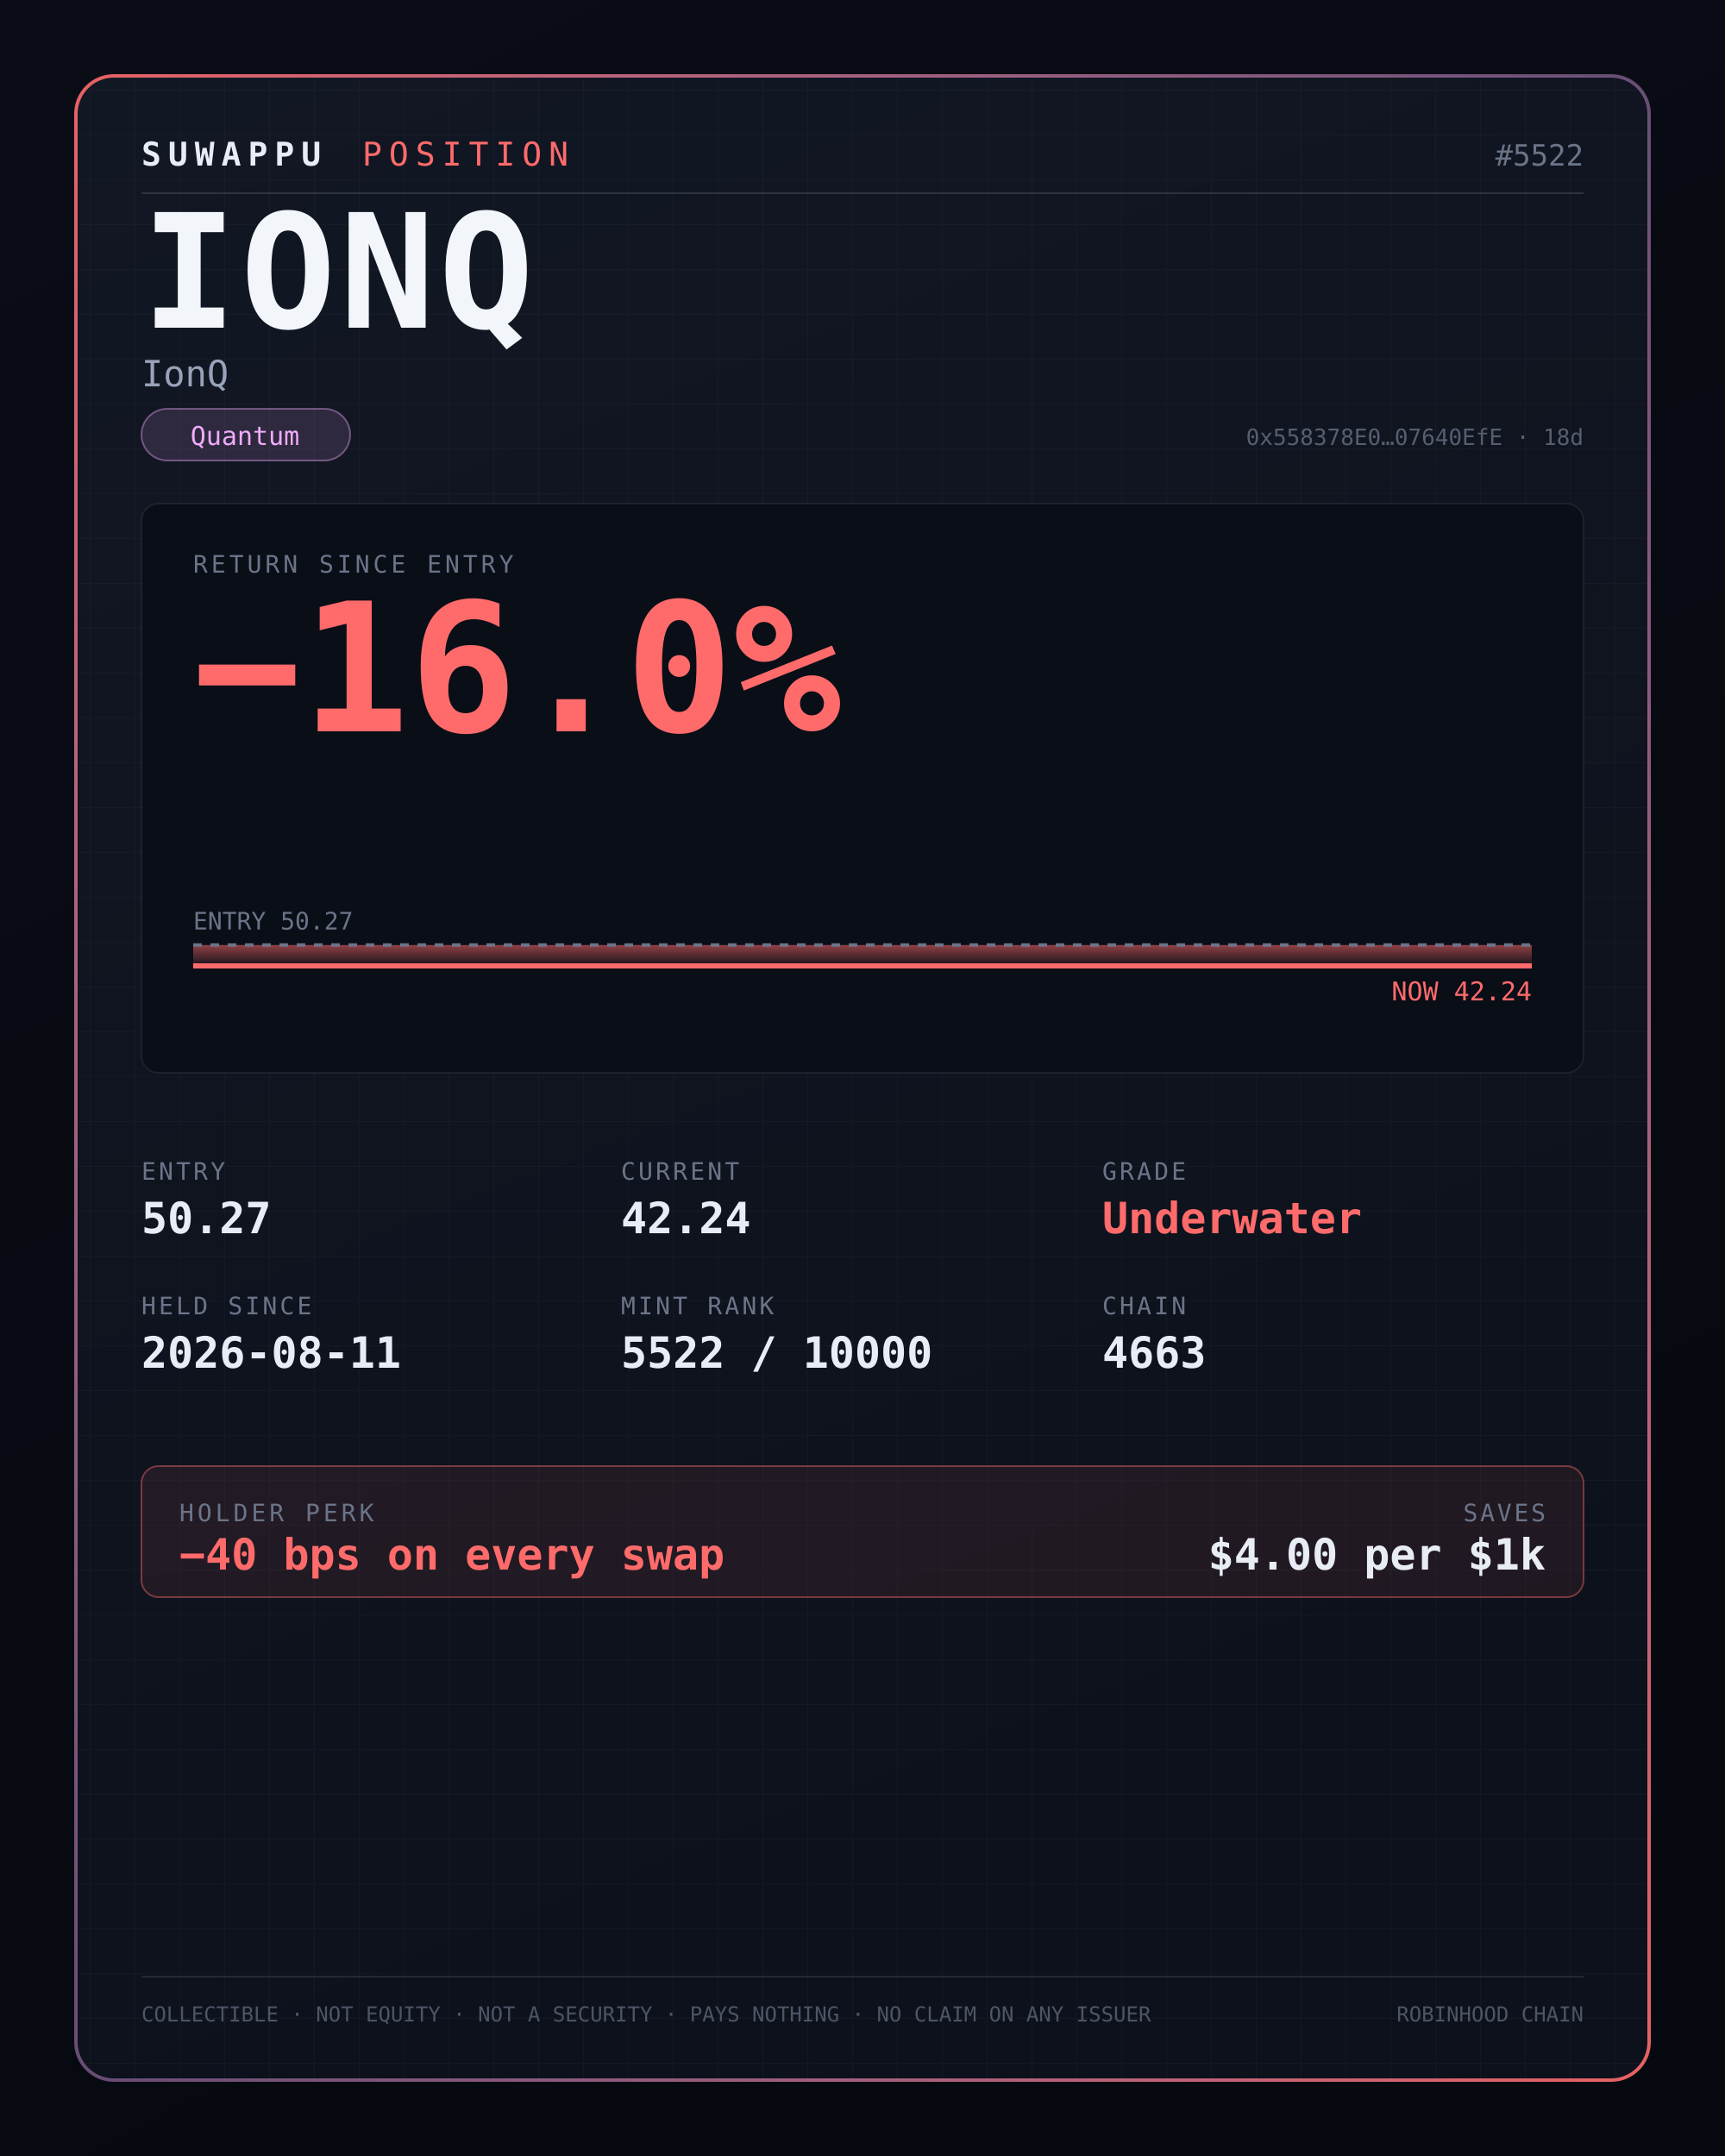
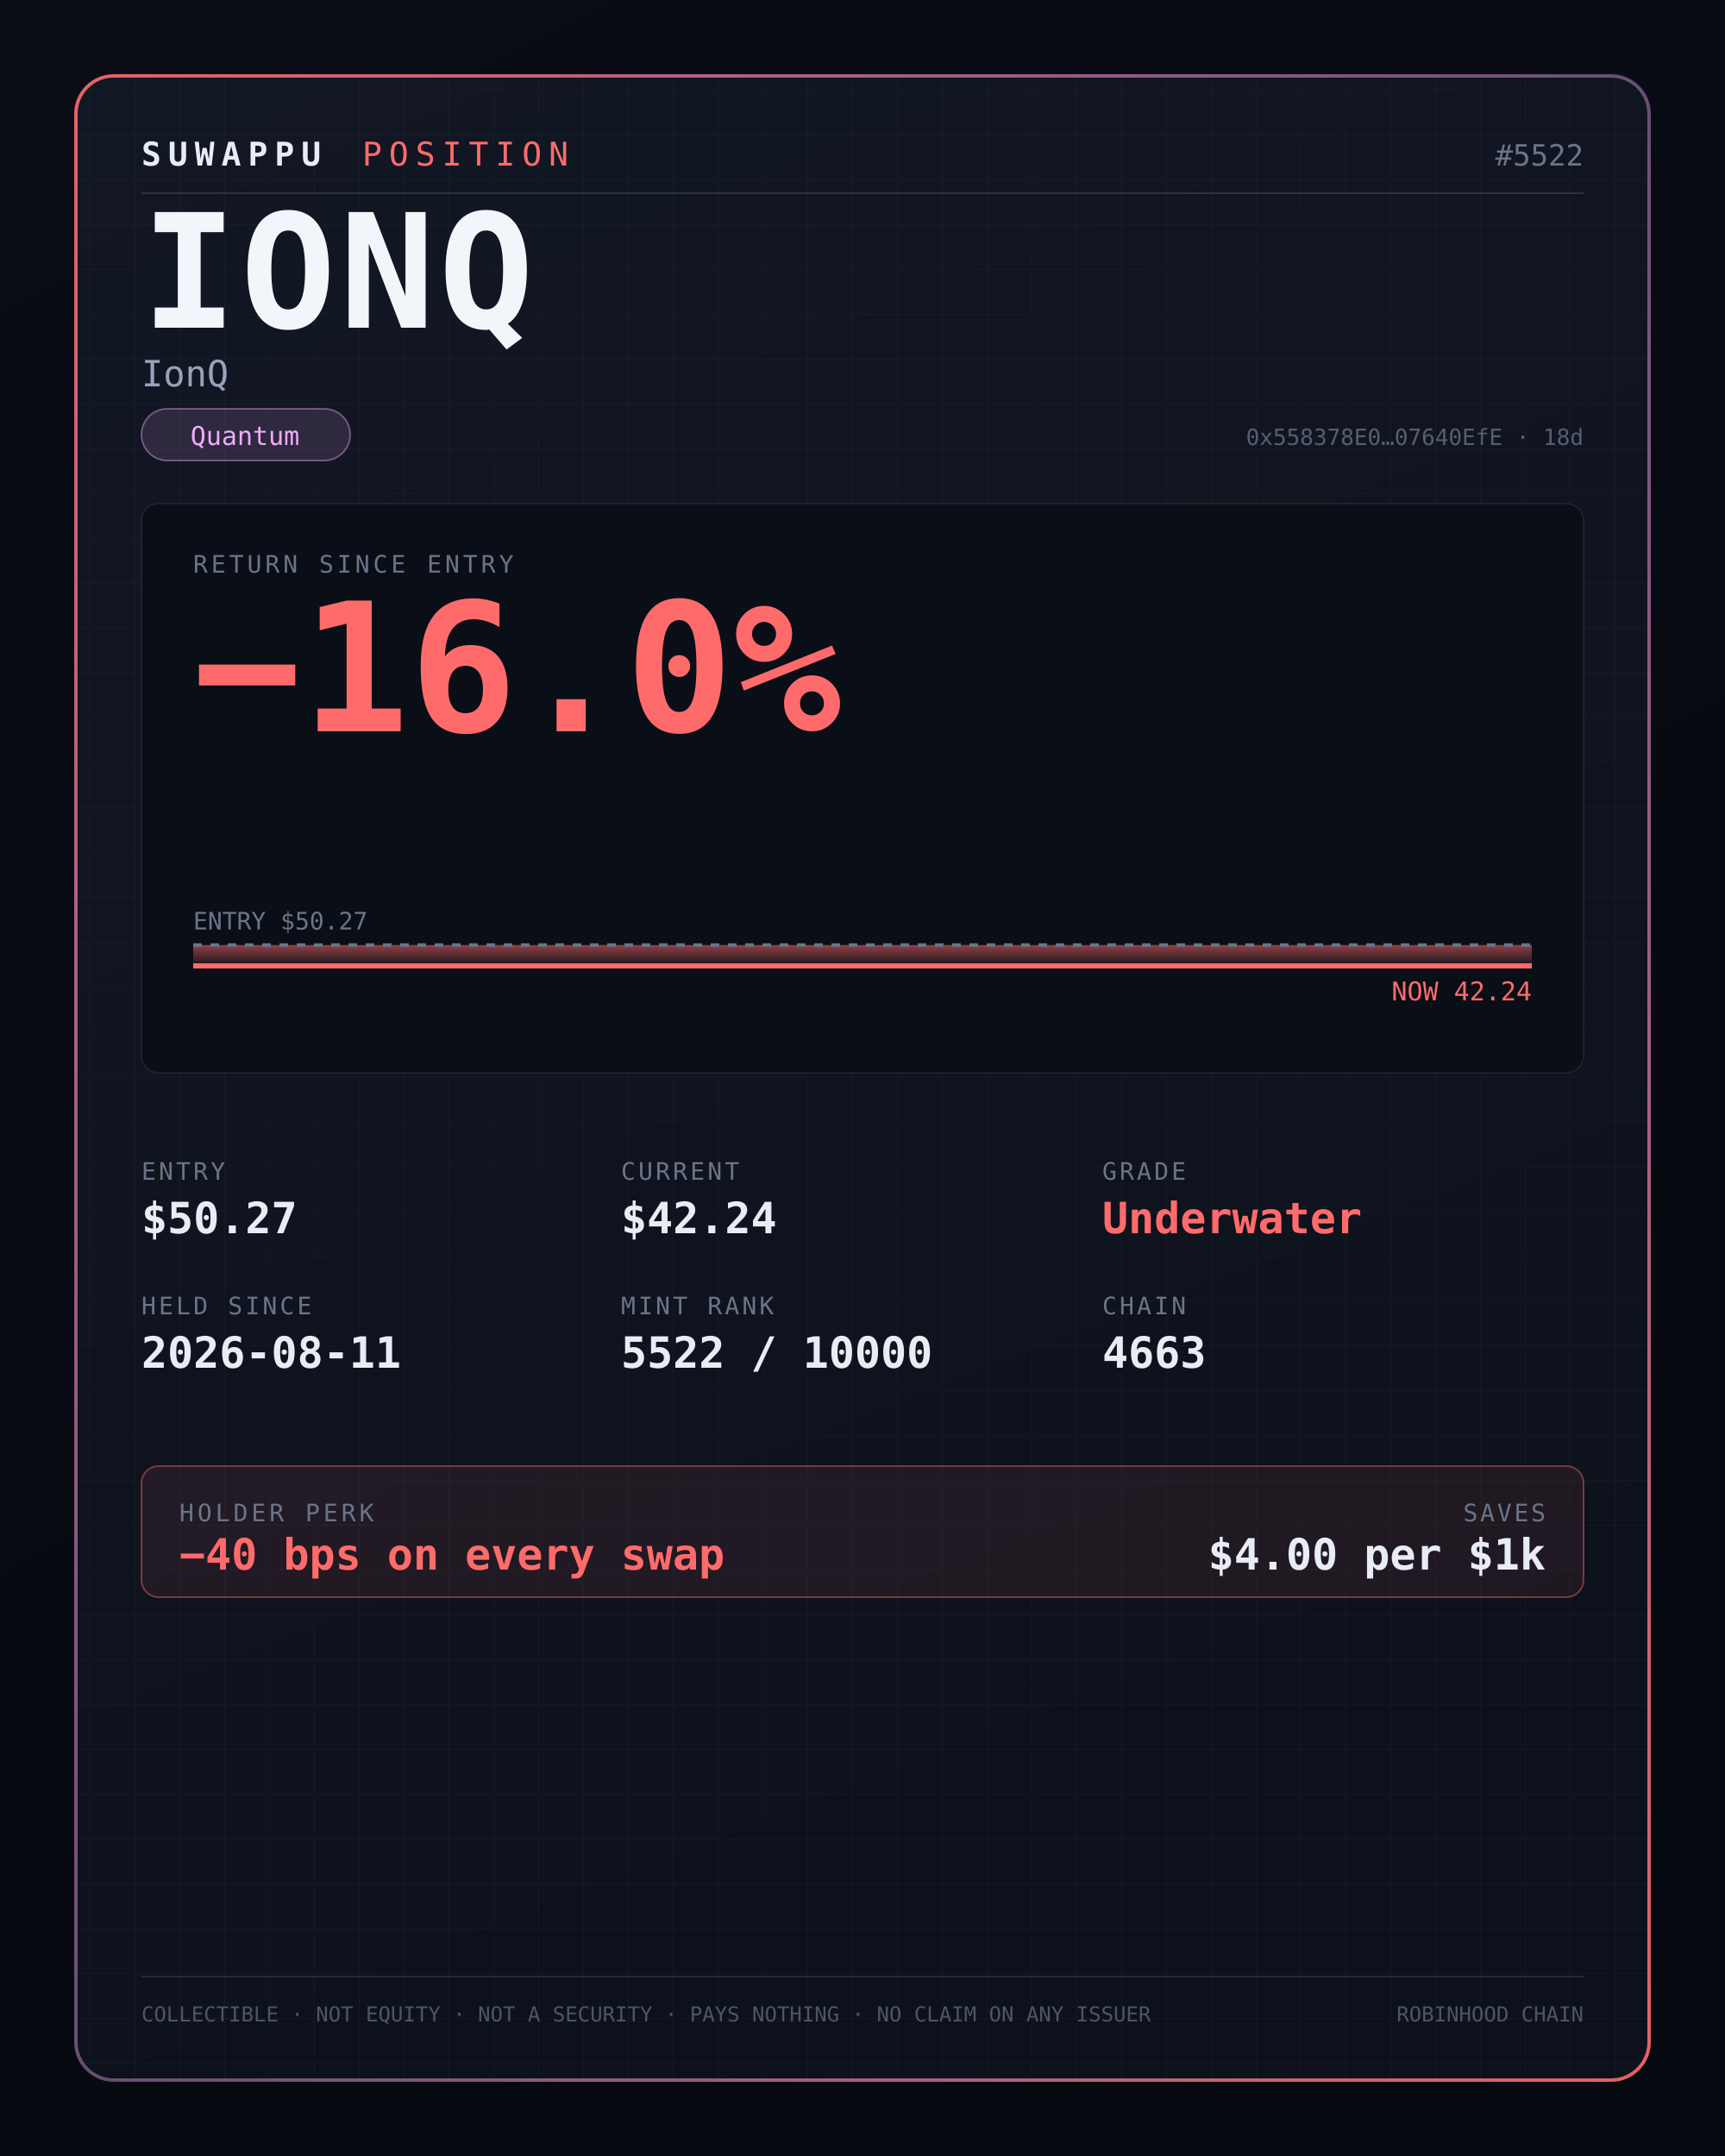
<svg xmlns="http://www.w3.org/2000/svg" viewBox="0 0 1000 1250" width="1000" height="1250">
  <defs>
    <linearGradient id="bg" x1="0" y1="0" x2="0.4" y2="1">
      <stop offset="0" stop-color="#0a0d16" />
      <stop offset="1" stop-color="#070910" />
    </linearGradient>
    <linearGradient id="card" x1="0" y1="0" x2="0.3" y2="1">
      <stop offset="0" stop-color="#121724" />
      <stop offset="1" stop-color="#0d111b" />
    </linearGradient>
    <linearGradient id="edge" x1="0" y1="0" x2="1" y2="1">
      <stop offset="0" stop-color="#ff6b6b" stop-opacity="0.9" />
      <stop offset="0.5" stop-color="#f0abfc" stop-opacity="0.4" />
      <stop offset="1" stop-color="#ff6b6b" stop-opacity="0.9" />
    </linearGradient>
    <linearGradient id="delta" x1="0" y1="0" x2="0" y2="1">
      <stop offset="0" stop-color="#ff6b6b" stop-opacity="0.55" />
      <stop offset="1" stop-color="#ff6b6b" stop-opacity="0.05" />
    </linearGradient>
    <pattern id="grid" width="26" height="26" patternUnits="userSpaceOnUse">
      <path d="M26 0H0V26" fill="none" stroke="#ffffff" stroke-opacity="0.028" />
    </pattern>
  </defs>
  <rect width="1000" height="1250" fill="url(#bg)" />
  <rect x="44" y="44" width="912" height="1162" rx="22" fill="url(#card)" stroke="url(#edge)" stroke-width="2" />
  <rect x="45" y="45" width="910" height="1160" rx="21" fill="url(#grid)" />
  <text x="82" y="96" font-family="monospace" font-size="19" font-weight="bold" letter-spacing="4" fill="#e8ecf4">SUWAPPU</text>
  <text x="210" y="96" font-family="monospace" font-size="19" letter-spacing="4" fill="#ff6b6b">POSITION</text>
  <text x="918" y="96" text-anchor="end" font-family="monospace" font-size="17" fill="#6b7488">#5522</text>
  <line x1="82" y1="112" x2="918" y2="112" stroke="#ffffff" stroke-opacity="0.12" />
  <text x="82" y="190" font-family="monospace" font-size="92" font-weight="bold" letter-spacing="2" fill="#f2f5fa">IONQ</text>
  <text x="82" y="224" font-family="monospace" font-size="21" fill="#98a2b8">IonQ</text>
  <rect x="82" y="237" width="121" height="30" rx="15" fill="#f0abfc" fill-opacity="0.13" stroke="#f0abfc" stroke-opacity="0.4" />
  <text x="142" y="258" text-anchor="middle" font-family="monospace" font-size="15" fill="#f0abfc">Quantum</text>
  <text x="918" y="258" text-anchor="end" font-family="monospace" font-size="13" fill="#565e70">0x558378E0…07640EfE · 18d</text>
  <rect x="82" y="292" width="836" height="330" rx="10" fill="#0a0e17" stroke="#ffffff" stroke-opacity="0.07" />
  <text x="112" y="424" font-family="monospace" font-size="104" font-weight="bold" fill="#ff6b6b">−16.0%</text>
  <text x="112" y="332" font-family="monospace" font-size="14" letter-spacing="2" fill="#6b7488">RETURN SINCE ENTRY</text>
  <rect x="112" y="547.9" width="776" height="12.1" fill="url(#delta)" />
  <line x1="112" y1="547.9" x2="888" y2="547.9" stroke="#6b7488" stroke-width="2" stroke-dasharray="5 5" />
  <line x1="112" y1="560.0" x2="888" y2="560.0" stroke="#ff6b6b" stroke-width="3" />
-   <text x="112" y="538.9" font-family="monospace" font-size="14" fill="#6b7488">ENTRY 50.27</text>
+   <text x="112" y="538.9" font-family="monospace" font-size="14" fill="#6b7488">ENTRY $50.27</text>
  <text x="888" y="580.0" text-anchor="end" font-family="monospace" font-size="15" fill="#ff6b6b">NOW 42.24</text>
  <text x="82" y="684" font-family="monospace" font-size="14" letter-spacing="1.6" fill="#6b7488">ENTRY</text>
-   <text x="82" y="715" font-family="monospace" font-size="25" font-weight="bold" fill="#e8ecf4">50.27</text>
+   <text x="82" y="715" font-family="monospace" font-size="25" font-weight="bold" fill="#e8ecf4">$50.27</text>
  <text x="360" y="684" font-family="monospace" font-size="14" letter-spacing="1.6" fill="#6b7488">CURRENT</text>
-   <text x="360" y="715" font-family="monospace" font-size="25" font-weight="bold" fill="#e8ecf4">42.24</text>
+   <text x="360" y="715" font-family="monospace" font-size="25" font-weight="bold" fill="#e8ecf4">$42.24</text>
  <text x="639" y="684" font-family="monospace" font-size="14" letter-spacing="1.6" fill="#6b7488">GRADE</text>
  <text x="639" y="715" font-family="monospace" font-size="25" font-weight="bold" fill="#ff6b6b">Underwater</text>
  <text x="82" y="762" font-family="monospace" font-size="14" letter-spacing="1.6" fill="#6b7488">HELD SINCE</text>
  <text x="82" y="793" font-family="monospace" font-size="25" font-weight="bold" fill="#e8ecf4">2026-08-11</text>
  <text x="360" y="762" font-family="monospace" font-size="14" letter-spacing="1.6" fill="#6b7488">MINT RANK</text>
  <text x="360" y="793" font-family="monospace" font-size="25" font-weight="bold" fill="#e8ecf4">5522 / 10000</text>
  <text x="639" y="762" font-family="monospace" font-size="14" letter-spacing="1.6" fill="#6b7488">CHAIN</text>
  <text x="639" y="793" font-family="monospace" font-size="25" font-weight="bold" fill="#e8ecf4">4663</text>
  <rect x="82" y="850" width="836" height="76" rx="10" fill="#ff6b6b" fill-opacity="0.08" stroke="#ff6b6b" stroke-opacity="0.42" />
  <text x="104" y="882" font-family="monospace" font-size="14" letter-spacing="2" fill="#6b7488">HOLDER PERK</text>
  <text x="104" y="910" font-family="monospace" font-size="25" font-weight="bold" fill="#ff6b6b">−40 bps on every swap</text>
  <text x="896" y="882" text-anchor="end" font-family="monospace" font-size="14" letter-spacing="1.4" fill="#6b7488">SAVES</text>
  <text x="896" y="910" text-anchor="end" font-family="monospace" font-size="25" font-weight="bold" fill="#e8ecf4">$4.00 per $1k</text>
  <line x1="82" y1="1146" x2="918" y2="1146" stroke="#ffffff" stroke-opacity="0.10" />
  <text x="82" y="1172" font-family="monospace" font-size="12" fill="#4d5566">COLLECTIBLE · NOT EQUITY · NOT A SECURITY · PAYS NOTHING · NO CLAIM ON ANY ISSUER</text>
  <text x="918" y="1172" text-anchor="end" font-family="monospace" font-size="12" fill="#4d5566">ROBINHOOD CHAIN</text>
</svg>
